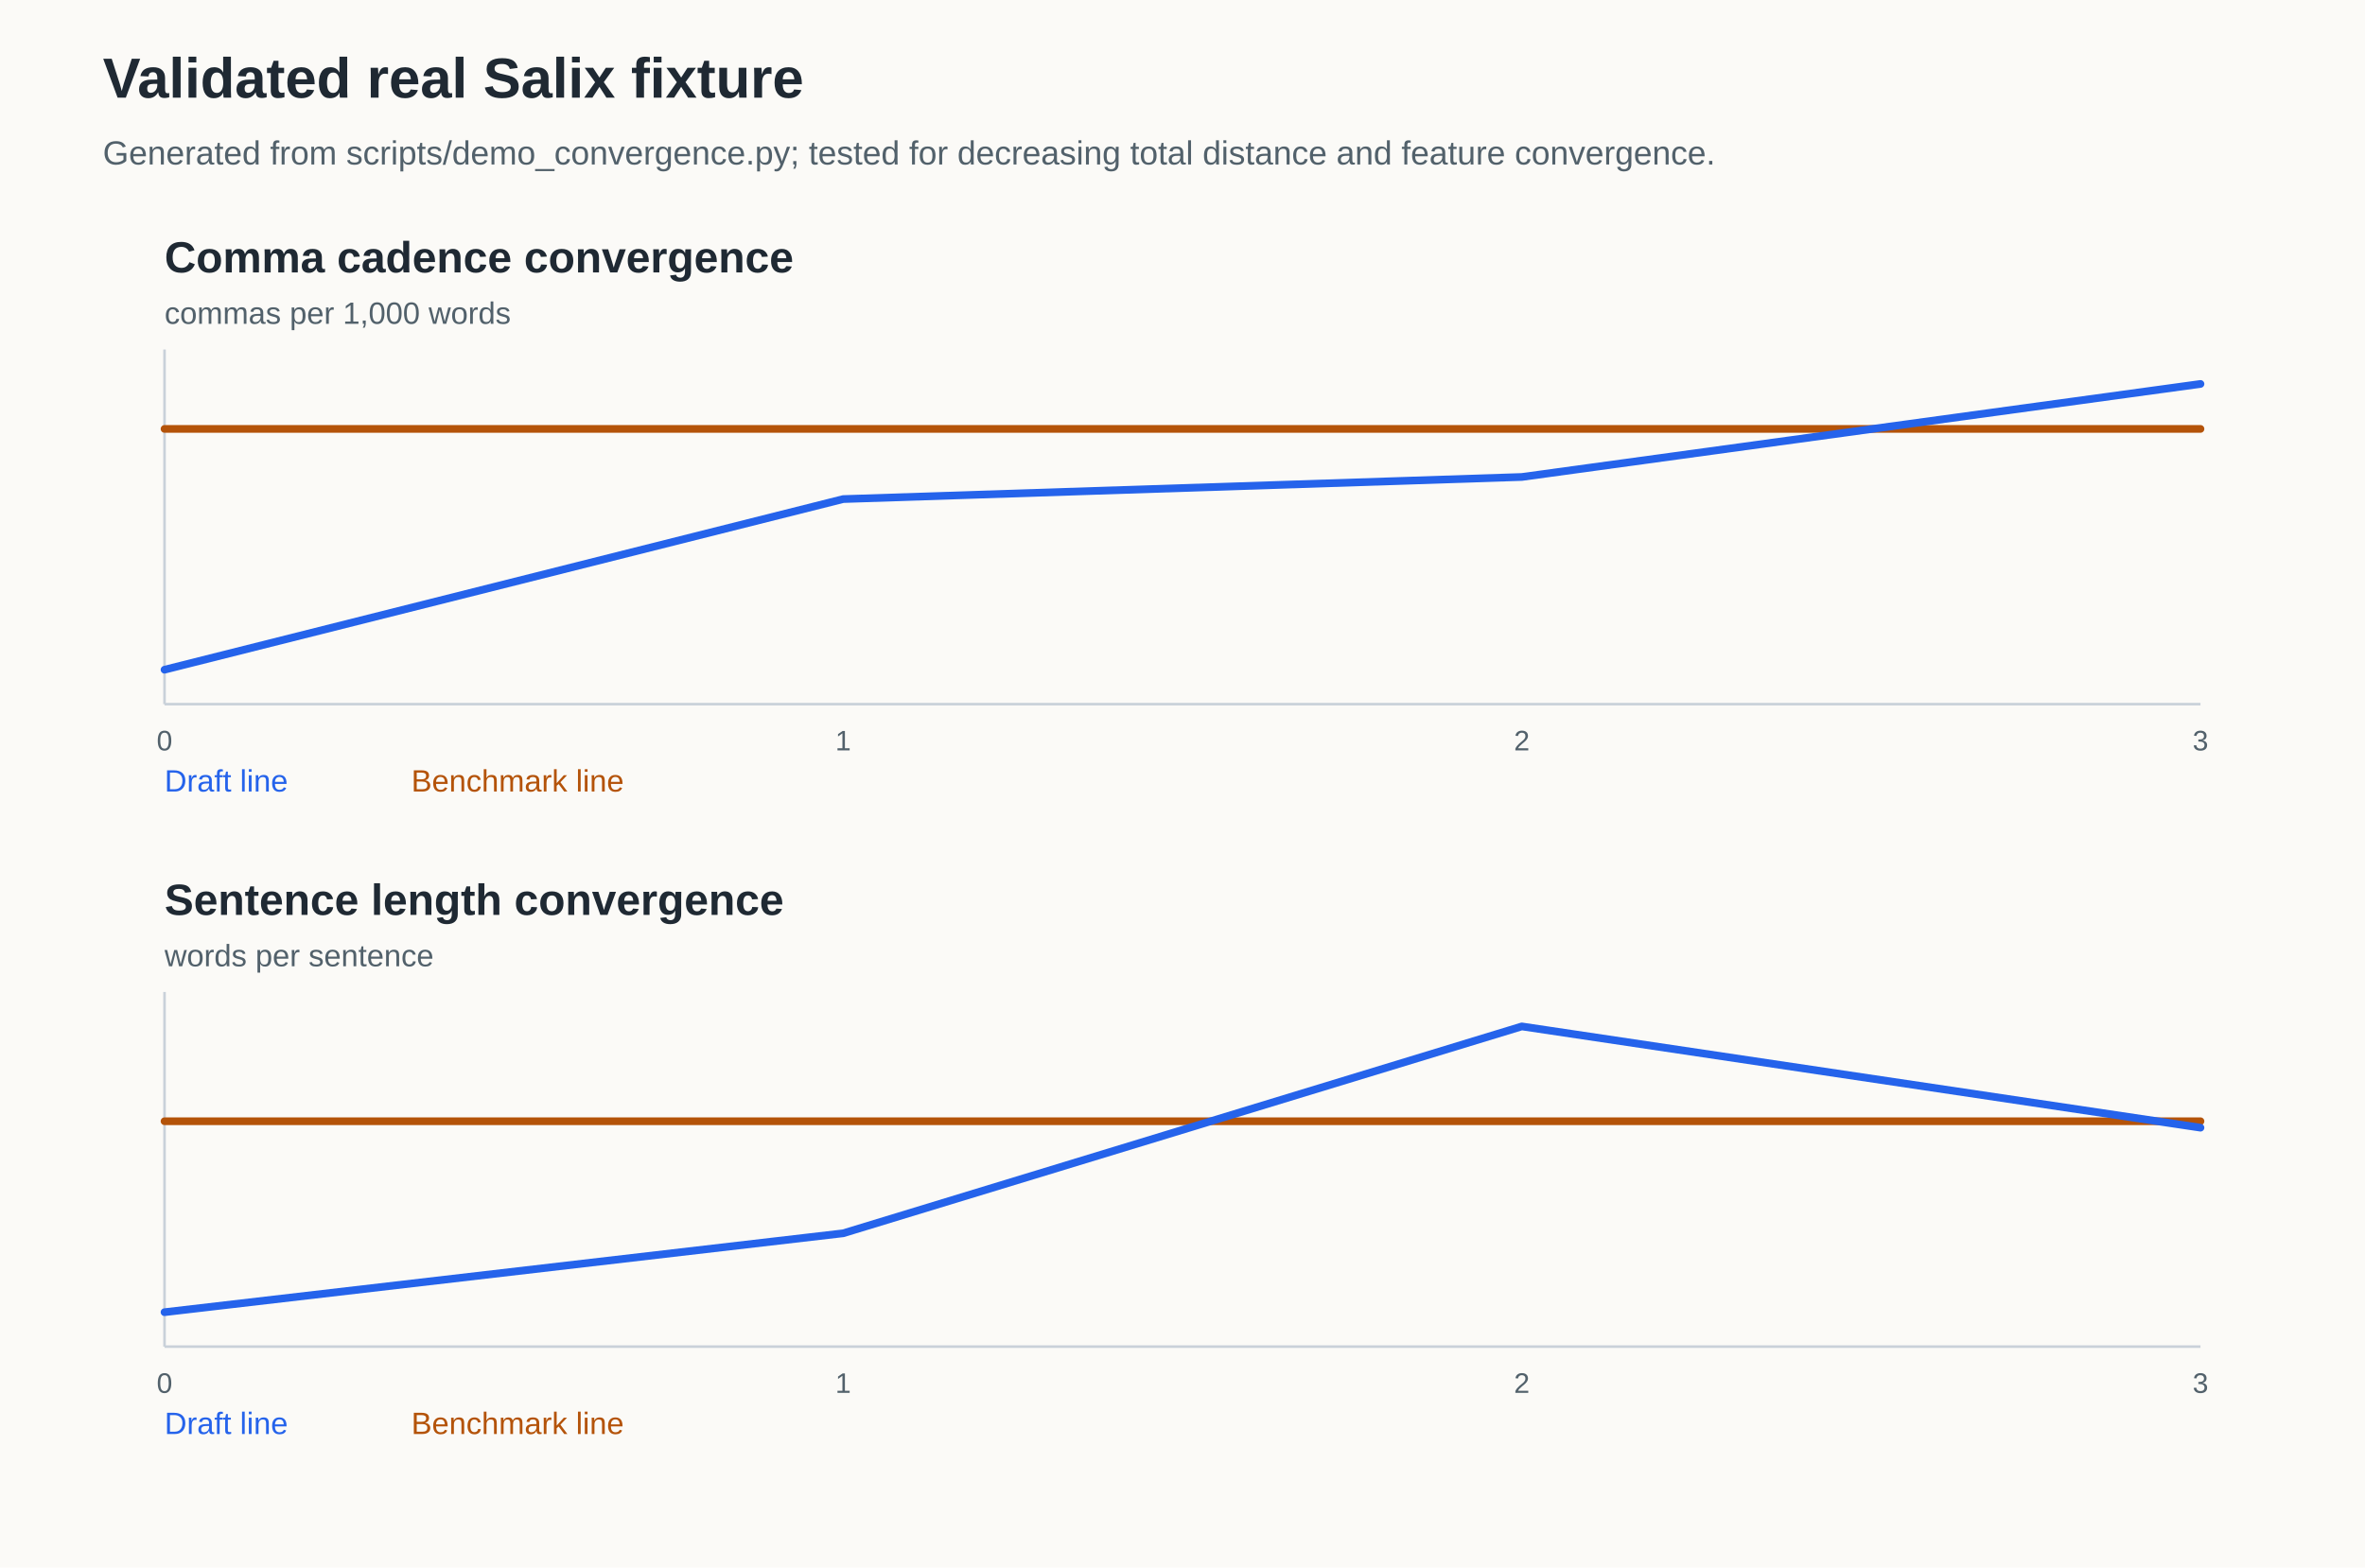
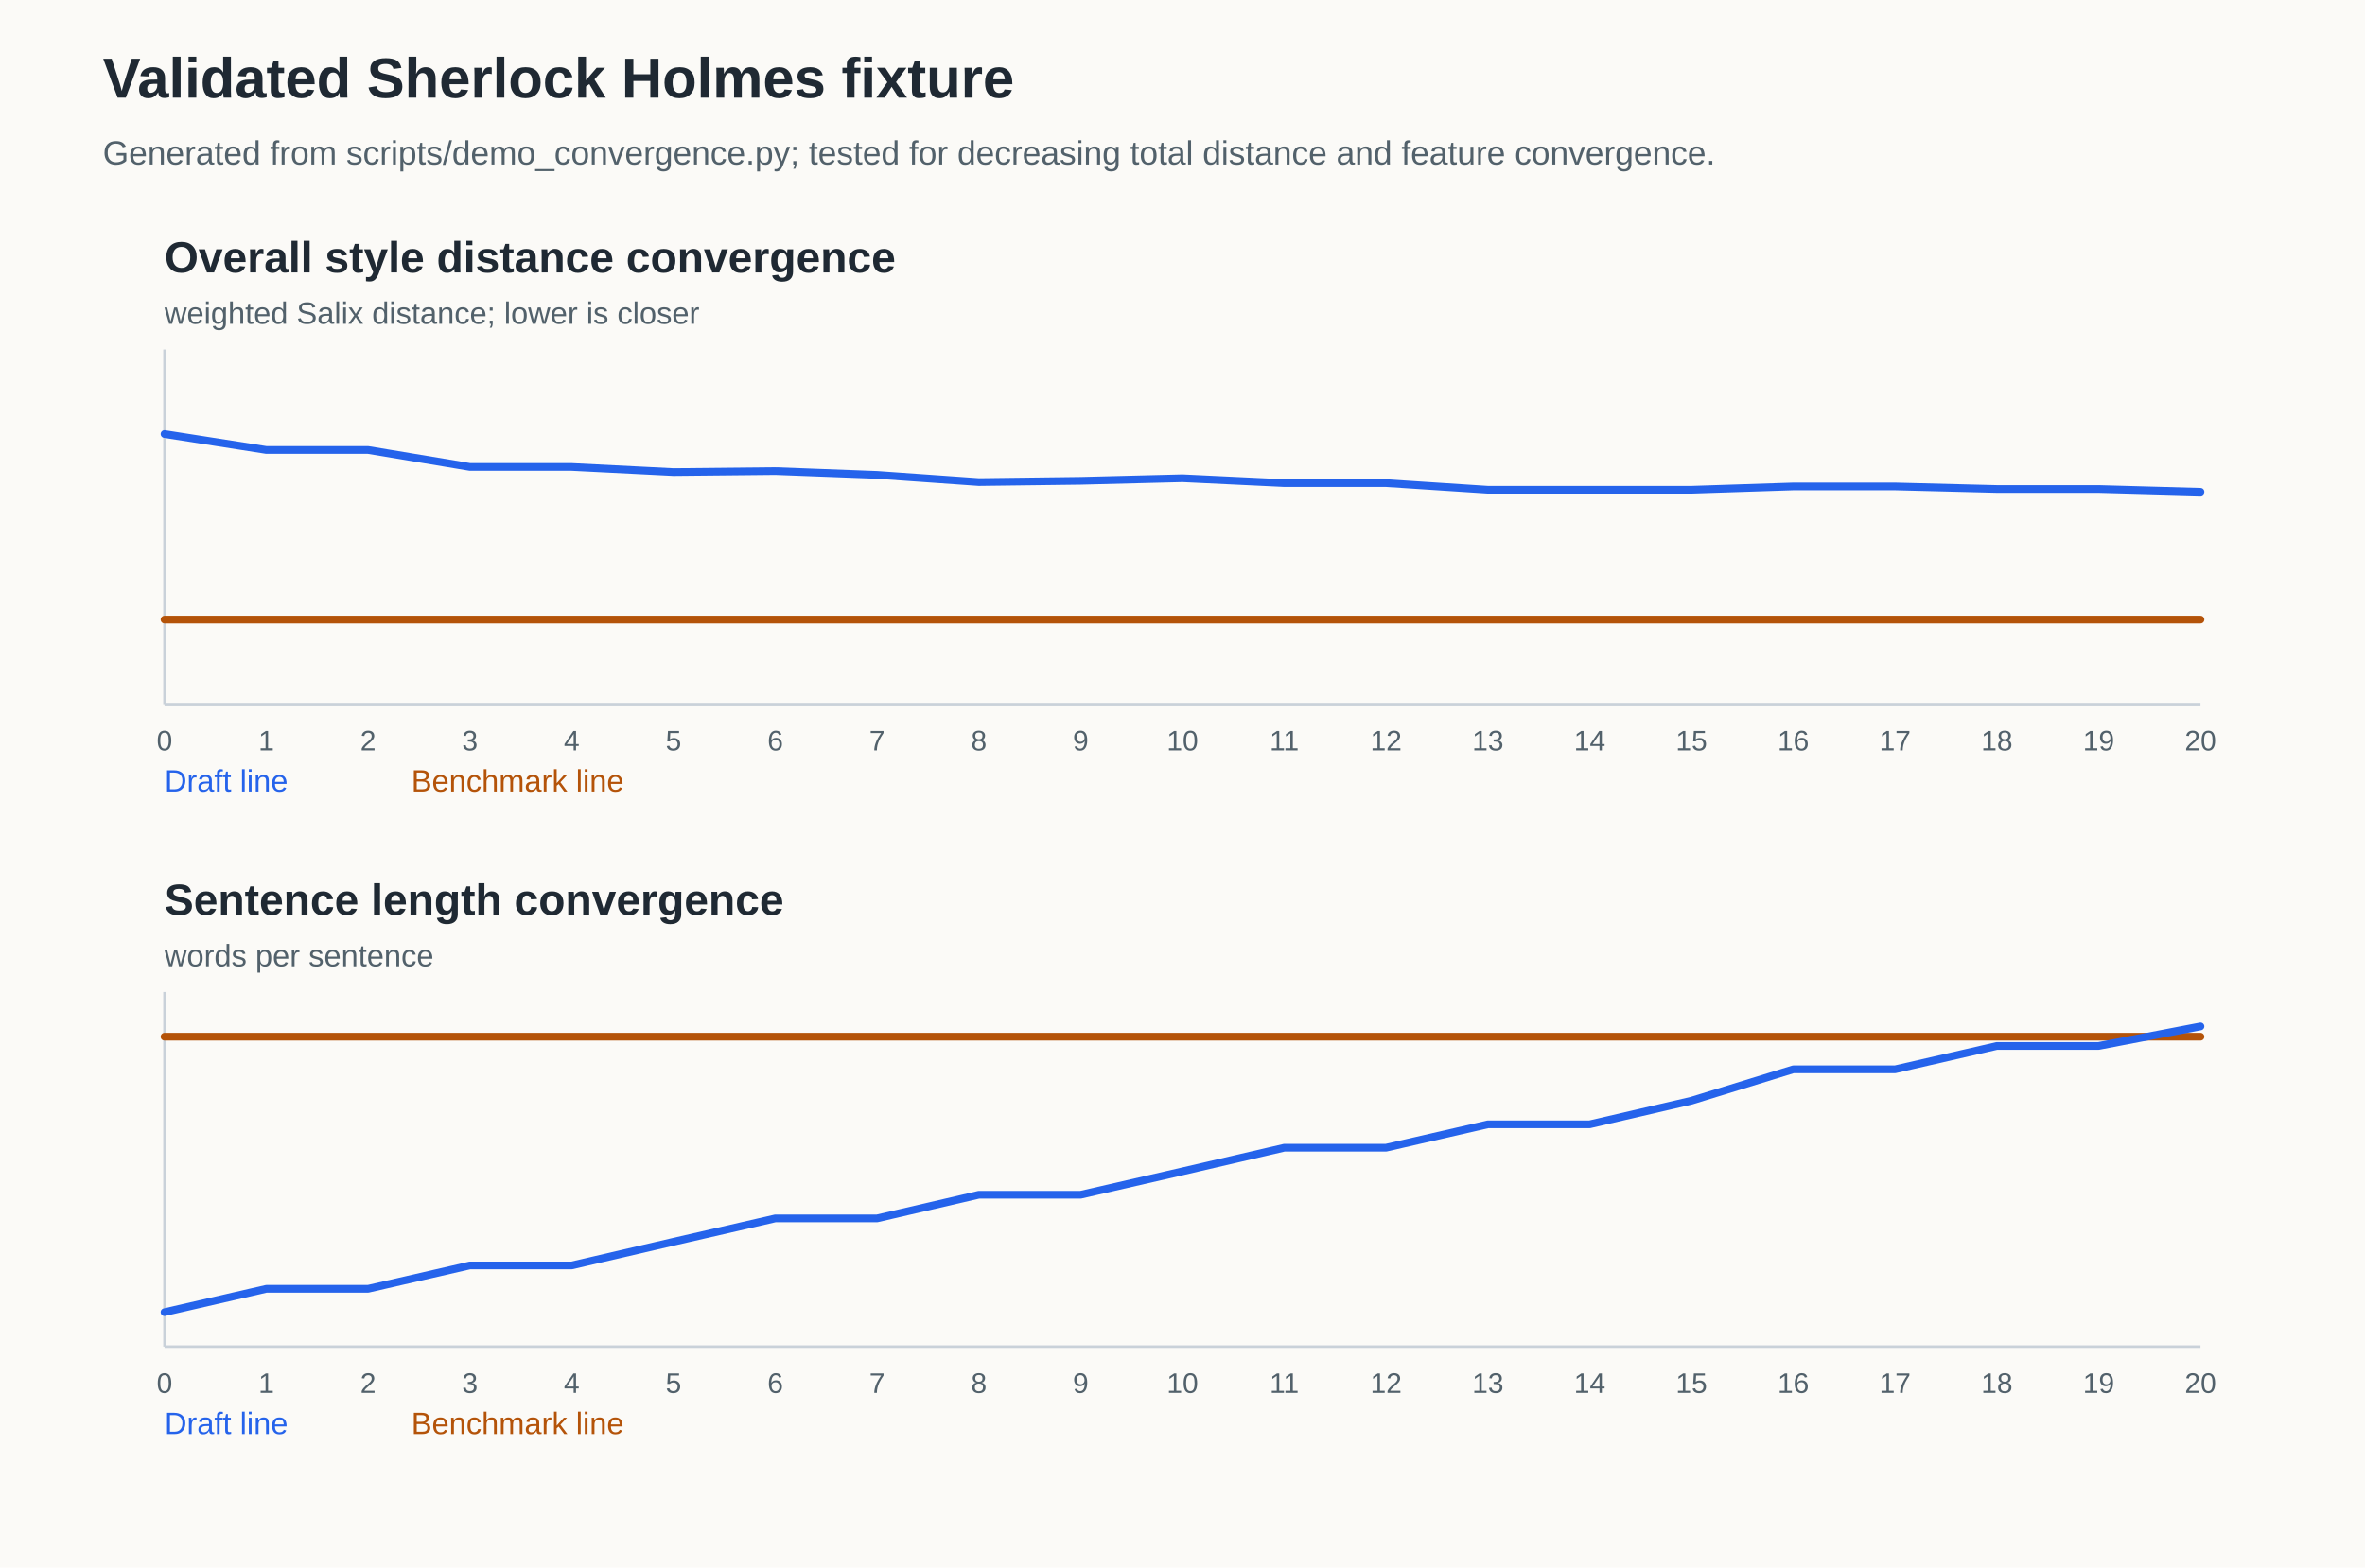
<svg xmlns="http://www.w3.org/2000/svg" width="920" height="610" viewBox="0 0 920 610" role="img" aria-labelledby="title desc">
  <rect width="100%" height="100%" fill="#fbfaf7" />
-   <text x="40" y="38" font-family="Arial, sans-serif" font-size="22" font-weight="700" fill="#1f2933">Validated real Salix fixture</text>
+   <text x="40" y="38" font-family="Arial, sans-serif" font-size="22" font-weight="700" fill="#1f2933">Validated Sherlock Holmes fixture</text>
  <text x="40" y="64" font-family="Arial, sans-serif" font-size="13" fill="#52616b">Generated from scripts/demo_convergence.py; tested for decreasing total distance and feature convergence.</text>
-   <text x="64" y="106" font-family="Arial, sans-serif" font-size="17" font-weight="700" fill="#1f2933">Comma cadence convergence</text>
-   <text x="64" y="126" font-family="Arial, sans-serif" font-size="12" fill="#52616b">commas per 1,000 words</text>
+   <text x="64" y="106" font-family="Arial, sans-serif" font-size="17" font-weight="700" fill="#1f2933">Overall style distance convergence</text>
+   <text x="64" y="126" font-family="Arial, sans-serif" font-size="12" fill="#52616b">weighted Salix distance; lower is closer</text>
  <line x1="64" y1="274" x2="856" y2="274" stroke="#c9d1d9" stroke-width="1" />
  <line x1="64" y1="136" x2="64" y2="274" stroke="#c9d1d9" stroke-width="1" />
-   <polyline points="64.0,166.9 328.0,166.9 592.0,166.9 856.0,166.9" fill="none" stroke="#b45309" stroke-width="3" stroke-linecap="round" stroke-linejoin="round" />
-   <polyline points="64.0,260.6 328.0,194.2 592.0,185.6 856.0,149.4" fill="none" stroke="#2563eb" stroke-width="3" stroke-linecap="round" stroke-linejoin="round" />
+   <polyline points="64.0,241.1 103.6,241.1 143.2,241.1 182.8,241.1 222.4,241.1 262.0,241.1 301.6,241.1 341.2,241.1 380.8,241.1 420.4,241.1 460.0,241.1 499.6,241.1 539.2,241.1 578.8,241.1 618.4,241.1 658.0,241.1 697.6,241.1 737.2,241.1 776.8,241.1 816.4,241.1 856.0,241.1" fill="none" stroke="#b45309" stroke-width="3" stroke-linecap="round" stroke-linejoin="round" />
+   <polyline points="64.0,168.9 103.6,175.1 143.2,175.1 182.8,181.7 222.4,181.7 262.0,183.7 301.6,183.3 341.2,184.8 380.8,187.6 420.4,187.1 460.0,186.1 499.6,188.0 539.2,188.0 578.8,190.6 618.4,190.6 658.0,190.6 697.6,189.3 737.2,189.3 776.8,190.3 816.4,190.3 856.0,191.4" fill="none" stroke="#2563eb" stroke-width="3" stroke-linecap="round" stroke-linejoin="round" />
  <text x="64" y="308" font-family="Arial, sans-serif" font-size="12" fill="#2563eb">Draft line</text>
  <text x="160" y="308" font-family="Arial, sans-serif" font-size="12" fill="#b45309">Benchmark line</text>
  <text x="64.0" y="292" font-family="Arial, sans-serif" font-size="11" text-anchor="middle" fill="#52616b">0</text>
-   <text x="328.0" y="292" font-family="Arial, sans-serif" font-size="11" text-anchor="middle" fill="#52616b">1</text>
-   <text x="592.0" y="292" font-family="Arial, sans-serif" font-size="11" text-anchor="middle" fill="#52616b">2</text>
-   <text x="856.0" y="292" font-family="Arial, sans-serif" font-size="11" text-anchor="middle" fill="#52616b">3</text>
+   <text x="103.6" y="292" font-family="Arial, sans-serif" font-size="11" text-anchor="middle" fill="#52616b">1</text>
+   <text x="143.2" y="292" font-family="Arial, sans-serif" font-size="11" text-anchor="middle" fill="#52616b">2</text>
+   <text x="182.8" y="292" font-family="Arial, sans-serif" font-size="11" text-anchor="middle" fill="#52616b">3</text>
+   <text x="222.4" y="292" font-family="Arial, sans-serif" font-size="11" text-anchor="middle" fill="#52616b">4</text>
+   <text x="262.0" y="292" font-family="Arial, sans-serif" font-size="11" text-anchor="middle" fill="#52616b">5</text>
+   <text x="301.6" y="292" font-family="Arial, sans-serif" font-size="11" text-anchor="middle" fill="#52616b">6</text>
+   <text x="341.2" y="292" font-family="Arial, sans-serif" font-size="11" text-anchor="middle" fill="#52616b">7</text>
+   <text x="380.8" y="292" font-family="Arial, sans-serif" font-size="11" text-anchor="middle" fill="#52616b">8</text>
+   <text x="420.4" y="292" font-family="Arial, sans-serif" font-size="11" text-anchor="middle" fill="#52616b">9</text>
+   <text x="460.0" y="292" font-family="Arial, sans-serif" font-size="11" text-anchor="middle" fill="#52616b">10</text>
+   <text x="499.6" y="292" font-family="Arial, sans-serif" font-size="11" text-anchor="middle" fill="#52616b">11</text>
+   <text x="539.2" y="292" font-family="Arial, sans-serif" font-size="11" text-anchor="middle" fill="#52616b">12</text>
+   <text x="578.8" y="292" font-family="Arial, sans-serif" font-size="11" text-anchor="middle" fill="#52616b">13</text>
+   <text x="618.4" y="292" font-family="Arial, sans-serif" font-size="11" text-anchor="middle" fill="#52616b">14</text>
+   <text x="658.0" y="292" font-family="Arial, sans-serif" font-size="11" text-anchor="middle" fill="#52616b">15</text>
+   <text x="697.6" y="292" font-family="Arial, sans-serif" font-size="11" text-anchor="middle" fill="#52616b">16</text>
+   <text x="737.2" y="292" font-family="Arial, sans-serif" font-size="11" text-anchor="middle" fill="#52616b">17</text>
+   <text x="776.8" y="292" font-family="Arial, sans-serif" font-size="11" text-anchor="middle" fill="#52616b">18</text>
+   <text x="816.4" y="292" font-family="Arial, sans-serif" font-size="11" text-anchor="middle" fill="#52616b">19</text>
+   <text x="856.0" y="292" font-family="Arial, sans-serif" font-size="11" text-anchor="middle" fill="#52616b">20</text>
  <text x="64" y="356" font-family="Arial, sans-serif" font-size="17" font-weight="700" fill="#1f2933">Sentence length convergence</text>
  <text x="64" y="376" font-family="Arial, sans-serif" font-size="12" fill="#52616b">words per sentence</text>
  <line x1="64" y1="524" x2="856" y2="524" stroke="#c9d1d9" stroke-width="1" />
  <line x1="64" y1="386" x2="64" y2="524" stroke="#c9d1d9" stroke-width="1" />
-   <polyline points="64.0,436.3 328.0,436.3 592.0,436.3 856.0,436.3" fill="none" stroke="#b45309" stroke-width="3" stroke-linecap="round" stroke-linejoin="round" />
-   <polyline points="64.0,510.6 328.0,479.9 592.0,399.4 856.0,438.8" fill="none" stroke="#2563eb" stroke-width="3" stroke-linecap="round" stroke-linejoin="round" />
+   <polyline points="64.0,403.4 103.6,403.4 143.2,403.4 182.8,403.4 222.4,403.4 262.0,403.4 301.6,403.4 341.2,403.4 380.8,403.4 420.4,403.4 460.0,403.4 499.6,403.4 539.2,403.4 578.8,403.4 618.4,403.4 658.0,403.4 697.6,403.4 737.2,403.4 776.8,403.4 816.4,403.4 856.0,403.4" fill="none" stroke="#b45309" stroke-width="3" stroke-linecap="round" stroke-linejoin="round" />
+   <polyline points="64.0,510.6 103.6,501.5 143.2,501.5 182.8,492.4 222.4,492.4 262.0,483.2 301.6,474.1 341.2,474.1 380.8,464.9 420.4,464.9 460.0,455.8 499.6,446.6 539.2,446.6 578.8,437.5 618.4,437.5 658.0,428.3 697.6,416.1 737.2,416.1 776.8,407.0 816.4,407.0 856.0,399.4" fill="none" stroke="#2563eb" stroke-width="3" stroke-linecap="round" stroke-linejoin="round" />
  <text x="64" y="558" font-family="Arial, sans-serif" font-size="12" fill="#2563eb">Draft line</text>
  <text x="160" y="558" font-family="Arial, sans-serif" font-size="12" fill="#b45309">Benchmark line</text>
  <text x="64.0" y="542" font-family="Arial, sans-serif" font-size="11" text-anchor="middle" fill="#52616b">0</text>
-   <text x="328.0" y="542" font-family="Arial, sans-serif" font-size="11" text-anchor="middle" fill="#52616b">1</text>
-   <text x="592.0" y="542" font-family="Arial, sans-serif" font-size="11" text-anchor="middle" fill="#52616b">2</text>
-   <text x="856.0" y="542" font-family="Arial, sans-serif" font-size="11" text-anchor="middle" fill="#52616b">3</text>
+   <text x="103.6" y="542" font-family="Arial, sans-serif" font-size="11" text-anchor="middle" fill="#52616b">1</text>
+   <text x="143.2" y="542" font-family="Arial, sans-serif" font-size="11" text-anchor="middle" fill="#52616b">2</text>
+   <text x="182.8" y="542" font-family="Arial, sans-serif" font-size="11" text-anchor="middle" fill="#52616b">3</text>
+   <text x="222.4" y="542" font-family="Arial, sans-serif" font-size="11" text-anchor="middle" fill="#52616b">4</text>
+   <text x="262.0" y="542" font-family="Arial, sans-serif" font-size="11" text-anchor="middle" fill="#52616b">5</text>
+   <text x="301.6" y="542" font-family="Arial, sans-serif" font-size="11" text-anchor="middle" fill="#52616b">6</text>
+   <text x="341.2" y="542" font-family="Arial, sans-serif" font-size="11" text-anchor="middle" fill="#52616b">7</text>
+   <text x="380.8" y="542" font-family="Arial, sans-serif" font-size="11" text-anchor="middle" fill="#52616b">8</text>
+   <text x="420.4" y="542" font-family="Arial, sans-serif" font-size="11" text-anchor="middle" fill="#52616b">9</text>
+   <text x="460.0" y="542" font-family="Arial, sans-serif" font-size="11" text-anchor="middle" fill="#52616b">10</text>
+   <text x="499.6" y="542" font-family="Arial, sans-serif" font-size="11" text-anchor="middle" fill="#52616b">11</text>
+   <text x="539.2" y="542" font-family="Arial, sans-serif" font-size="11" text-anchor="middle" fill="#52616b">12</text>
+   <text x="578.8" y="542" font-family="Arial, sans-serif" font-size="11" text-anchor="middle" fill="#52616b">13</text>
+   <text x="618.4" y="542" font-family="Arial, sans-serif" font-size="11" text-anchor="middle" fill="#52616b">14</text>
+   <text x="658.0" y="542" font-family="Arial, sans-serif" font-size="11" text-anchor="middle" fill="#52616b">15</text>
+   <text x="697.6" y="542" font-family="Arial, sans-serif" font-size="11" text-anchor="middle" fill="#52616b">16</text>
+   <text x="737.2" y="542" font-family="Arial, sans-serif" font-size="11" text-anchor="middle" fill="#52616b">17</text>
+   <text x="776.8" y="542" font-family="Arial, sans-serif" font-size="11" text-anchor="middle" fill="#52616b">18</text>
+   <text x="816.4" y="542" font-family="Arial, sans-serif" font-size="11" text-anchor="middle" fill="#52616b">19</text>
+   <text x="856.0" y="542" font-family="Arial, sans-serif" font-size="11" text-anchor="middle" fill="#52616b">20</text>
</svg>
